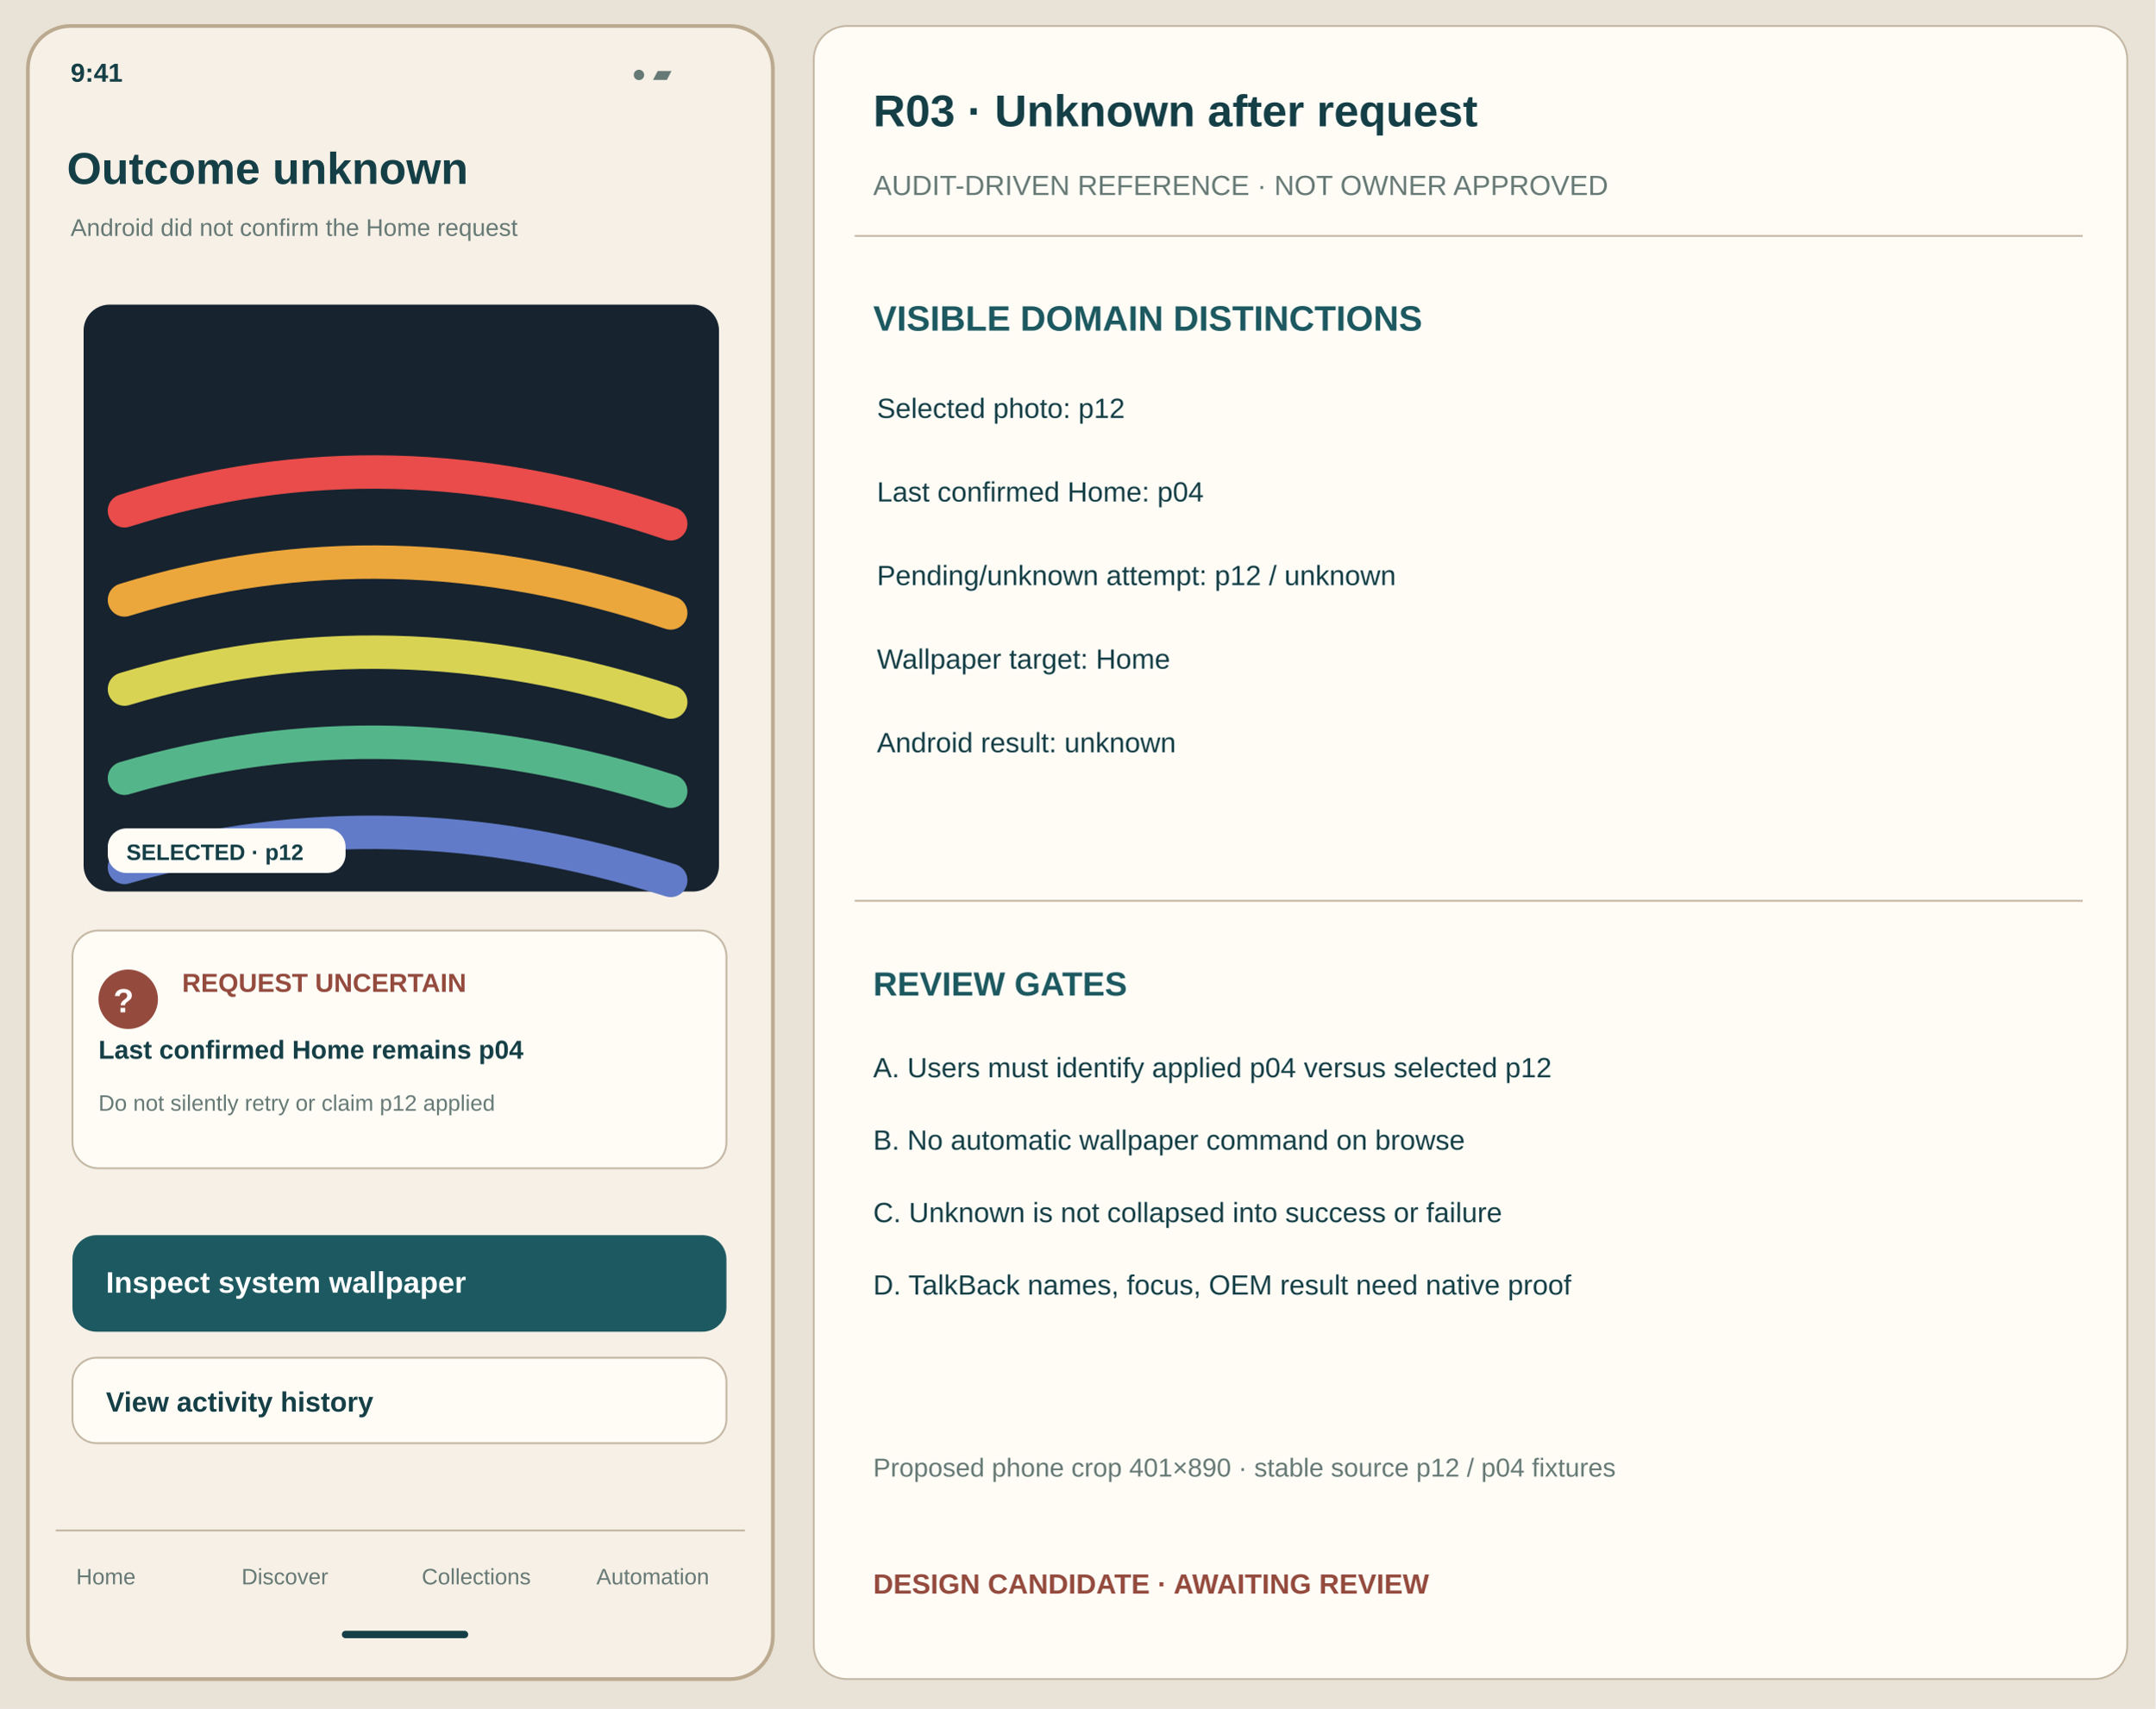
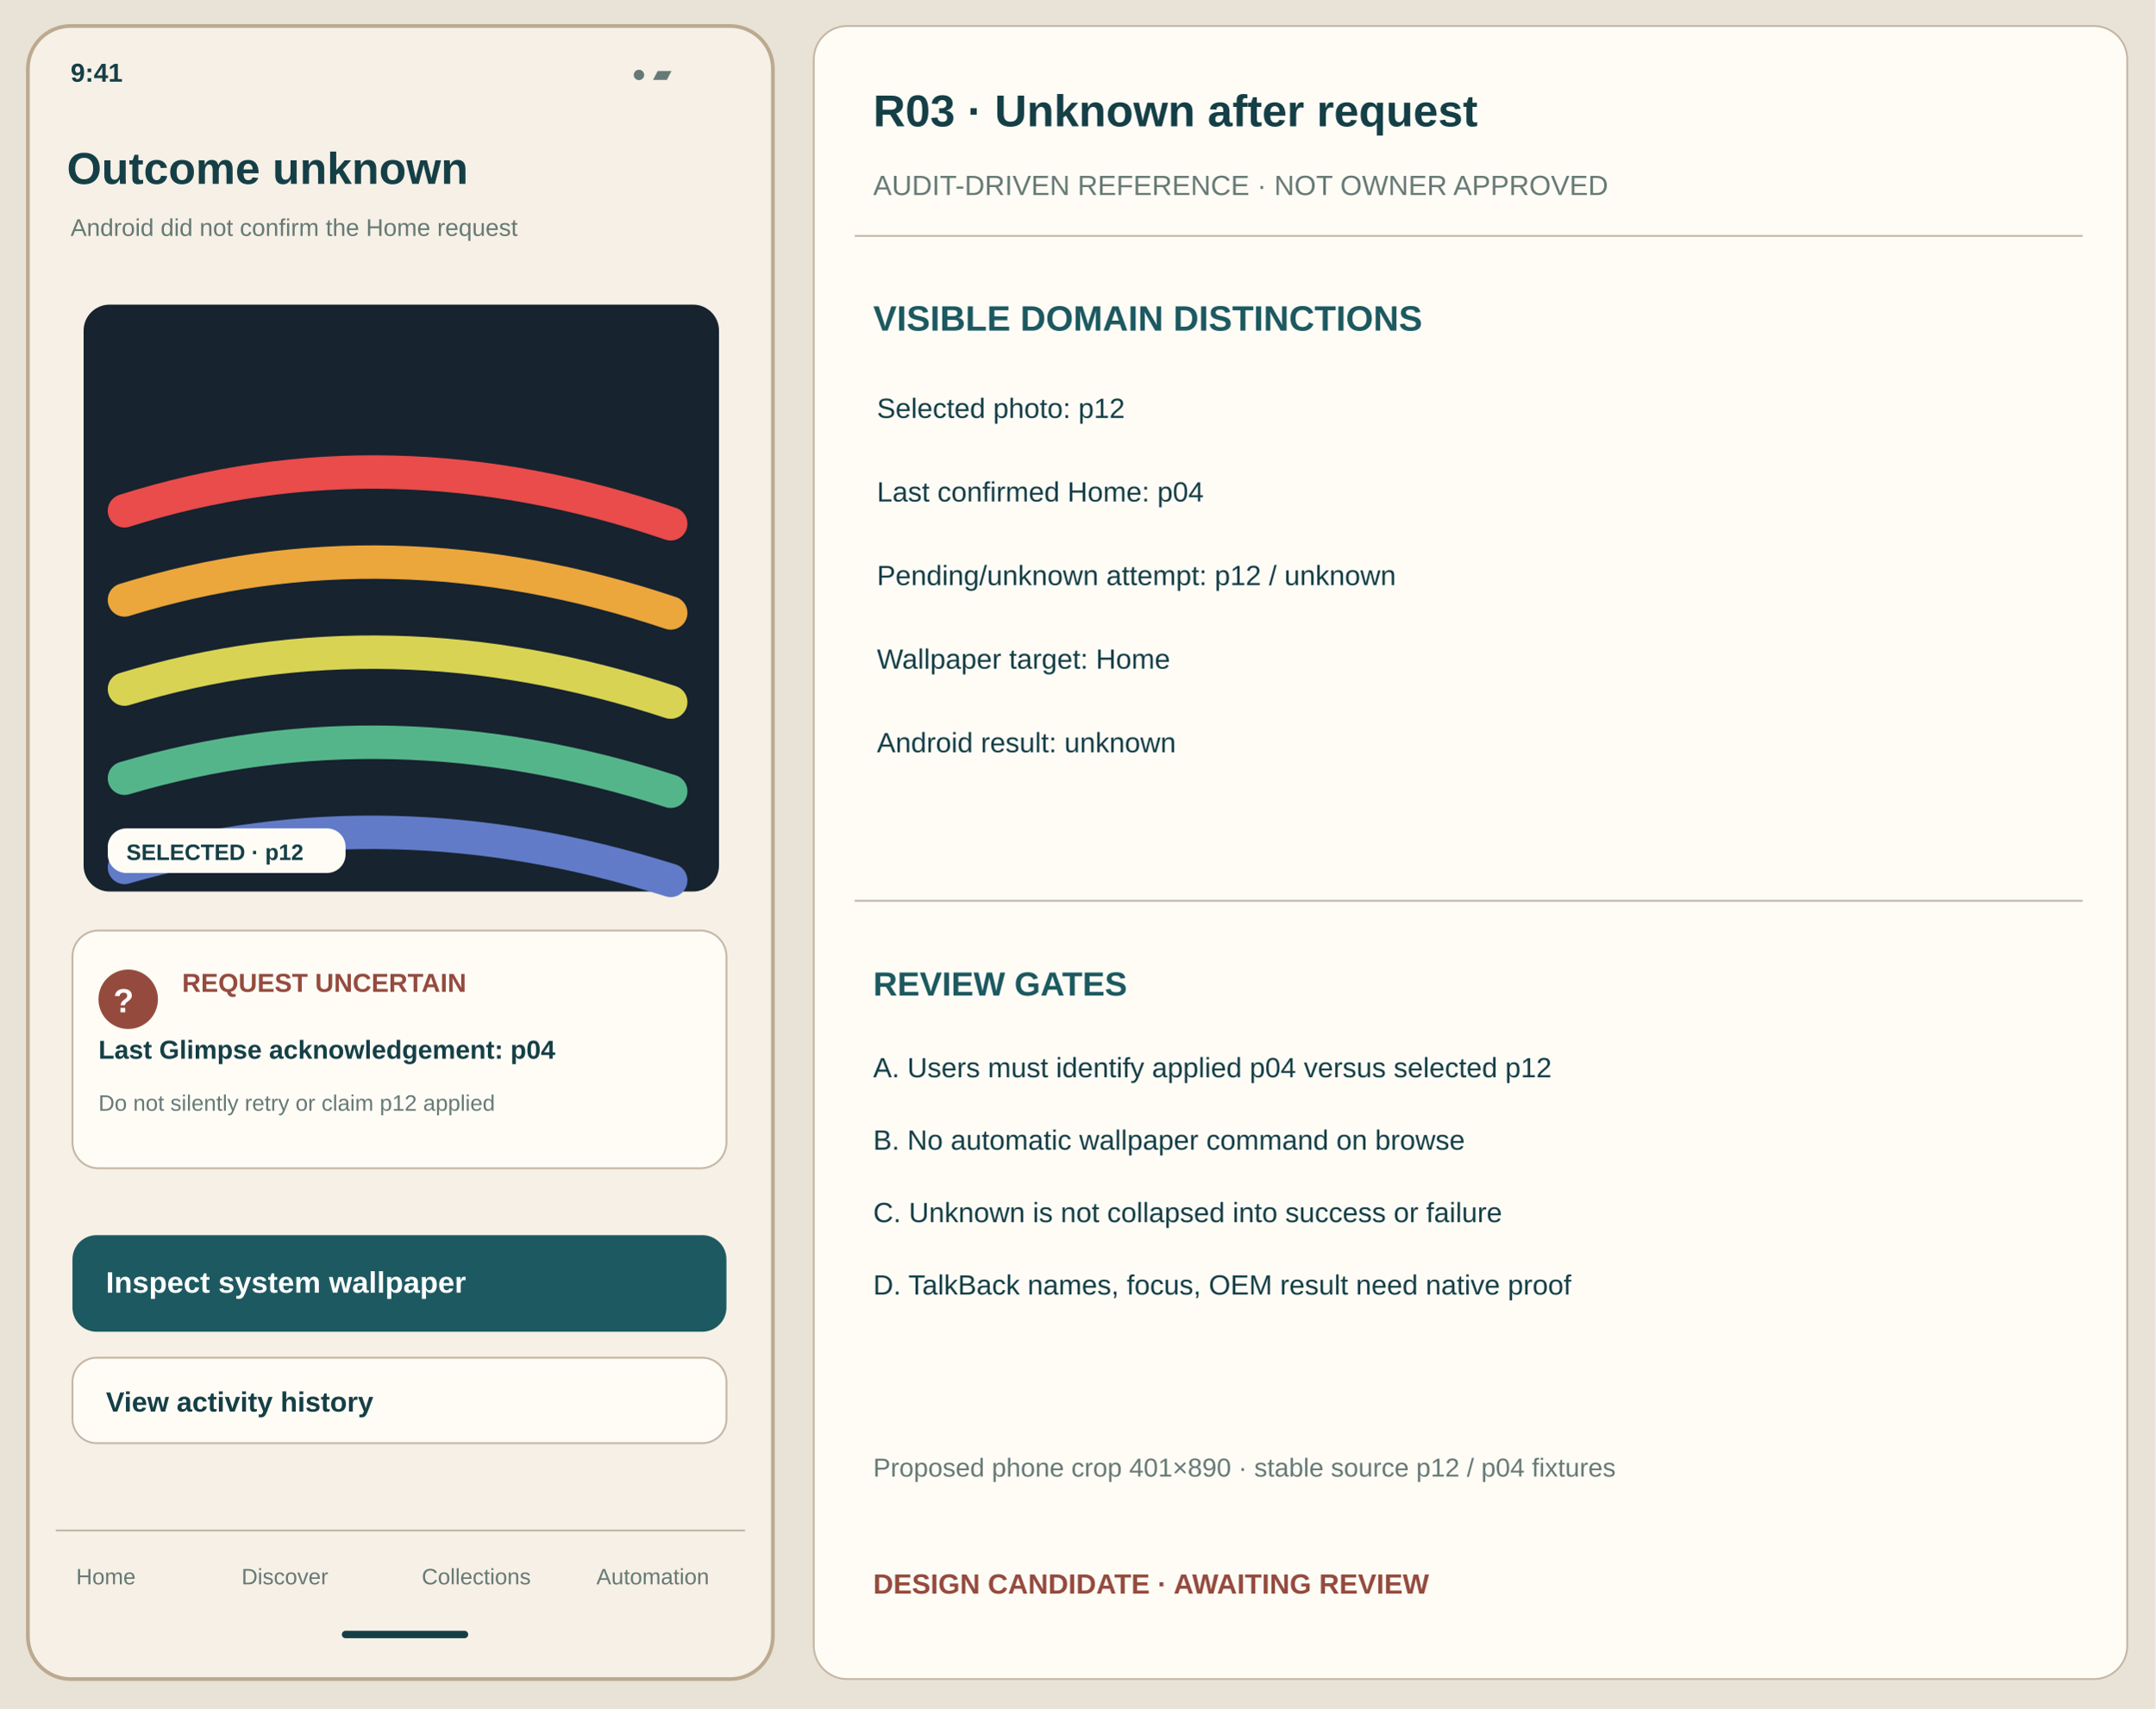
<svg xmlns="http://www.w3.org/2000/svg" width="1160" height="920" viewBox="0 0 1160 920" role="img" aria-label="Glimpse R03 proposed unknown-after-request wallpaper truth state">
  <rect width="1160" height="920" fill="#E9E2D6" />
  <rect x="15" y="14" width="401" height="890" rx="23" fill="#F6F0E6" stroke="#BBAA90" stroke-width="2" />
  <text x="38" y="44" font-family="Arial,sans-serif" font-size="14" fill="#153F46" font-weight="700">9:41</text>
  <text x="340" y="44" font-family="Arial,sans-serif" font-size="13" fill="#667975">● ▰</text>
  <text x="36" y="99" font-family="Arial,sans-serif" font-size="24" font-weight="700" fill="#153F46">Outcome unknown</text>
  <text x="38" y="127" font-family="Arial,sans-serif" font-size="13" fill="#667975">Android did not confirm the Home request</text>
  <rect x="45" y="164" width="342" height="316" rx="14" fill="#17232F" />
  <path d="M67 275 Q209 230 361 282" stroke="#E94C4A" stroke-width="18" fill="none" stroke-linecap="round" />
  <path d="M67 323 Q209 279 361 330" stroke="#EBA63C" stroke-width="18" fill="none" stroke-linecap="round" />
  <path d="M67 371 Q209 328 361 378" stroke="#D8D353" stroke-width="18" fill="none" stroke-linecap="round" />
  <path d="M67 419 Q209 377 361 426" stroke="#55B58A" stroke-width="18" fill="none" stroke-linecap="round" />
  <path d="M67 467 Q209 426 361 474" stroke="#617BC8" stroke-width="18" fill="none" stroke-linecap="round" />
  <rect x="58" y="446" width="128" height="24" rx="10" fill="#FFFCF6" />
  <text x="68" y="463" font-family="Arial,sans-serif" font-size="12" font-weight="700" fill="#153F46">SELECTED · p12</text>
  <rect x="39" y="501" width="352" height="128" rx="14" fill="#FFFCF6" stroke="#C4B7A4" />
  <circle cx="69" cy="538" r="16" fill="#944B3E" />
  <text x="61" y="545" font-size="18" font-family="Arial,sans-serif" font-weight="700" fill="#FFFFFF">?</text>
  <text x="98" y="534" font-family="Arial,sans-serif" font-size="14" font-weight="700" fill="#944B3E">REQUEST UNCERTAIN</text>
-   <text x="53" y="570" font-family="Arial,sans-serif" font-size="14" font-weight="700" fill="#153F46">Last confirmed Home remains p04</text>
+   <text x="53" y="570" font-family="Arial,sans-serif" font-size="14" font-weight="700" fill="#153F46">Last Glimpse acknowledgement: p04</text>
  <text x="53" y="598" font-family="Arial,sans-serif" font-size="12" fill="#667975">Do not silently retry or claim p12 applied</text>
  <rect x="39" y="665" width="352" height="52" rx="13" fill="#1D5960" />
  <text x="57" y="696" font-family="Arial,sans-serif" font-size="16" font-weight="700" fill="#FFF">Inspect system wallpaper</text>
  <rect x="39" y="731" width="352" height="46" rx="13" fill="#FFFCF6" stroke="#C4B7A4" />
  <text x="57" y="760" font-family="Arial,sans-serif" font-size="15" font-weight="700" fill="#153F46">View activity history</text>
  <path d="M30 824 H401" stroke="#C4B7A4" />
  <text x="41" y="853" font-size="12" font-family="Arial,sans-serif" fill="#667975">Home</text>
  <text x="130" y="853" font-size="12" font-family="Arial,sans-serif" fill="#667975">Discover</text>
  <text x="227" y="853" font-size="12" font-family="Arial,sans-serif" fill="#667975">Collections</text>
  <text x="321" y="853" font-size="12" font-family="Arial,sans-serif" fill="#667975">Automation</text>
  <rect x="184" y="878" width="68" height="4" rx="2" fill="#153F46" />
  <rect x="438" y="14" width="707" height="890" rx="18" fill="#FFFCF6" stroke="#C4B7A4" />
  <text x="470" y="68" font-size="24" font-family="Arial,sans-serif" font-weight="700" fill="#153F46">R03 · Unknown after request</text>
  <text x="470" y="105" font-size="15" font-family="Arial,sans-serif" fill="#667975">AUDIT-DRIVEN REFERENCE · NOT OWNER APPROVED</text>
  <path d="M460 127 H1121" stroke="#C4B7A4" />
  <text x="470" y="178" font-size="19" font-family="Arial,sans-serif" font-weight="700" fill="#1D5960">VISIBLE DOMAIN DISTINCTIONS</text>
  <text x="472" y="225" font-family="Arial,sans-serif" font-size="15" fill="#153F46">Selected photo: p12</text>
  <text x="472" y="270" font-family="Arial,sans-serif" font-size="15" fill="#153F46">Last confirmed Home: p04</text>
  <text x="472" y="315" font-family="Arial,sans-serif" font-size="15" fill="#153F46">Pending/unknown attempt: p12 / unknown</text>
  <text x="472" y="360" font-family="Arial,sans-serif" font-size="15" fill="#153F46">Wallpaper target: Home</text>
  <text x="472" y="405" font-family="Arial,sans-serif" font-size="15" fill="#153F46">Android result: unknown</text>
  <path d="M460 485 H1121" stroke="#C4B7A4" />
  <text x="470" y="536" font-size="18" font-weight="700" font-family="Arial,sans-serif" fill="#1D5960">REVIEW GATES</text>
  <text x="470" y="580" font-size="15" font-family="Arial,sans-serif" fill="#153F46">A. Users must identify applied p04 versus selected p12</text>
  <text x="470" y="619" font-size="15" font-family="Arial,sans-serif" fill="#153F46">B. No automatic wallpaper command on browse</text>
  <text x="470" y="658" font-size="15" font-family="Arial,sans-serif" fill="#153F46">C. Unknown is not collapsed into success or failure</text>
  <text x="470" y="697" font-size="15" font-family="Arial,sans-serif" fill="#153F46">D. TalkBack names, focus, OEM result need native proof</text>
  <text x="470" y="795" font-size="14" font-family="Arial,sans-serif" fill="#667975">Proposed phone crop 401×890 · stable source p12 / p04 fixtures</text>
  <text x="470" y="858" font-size="15" font-weight="700" font-family="Arial,sans-serif" fill="#944B3E">DESIGN CANDIDATE · AWAITING REVIEW</text>
</svg>
